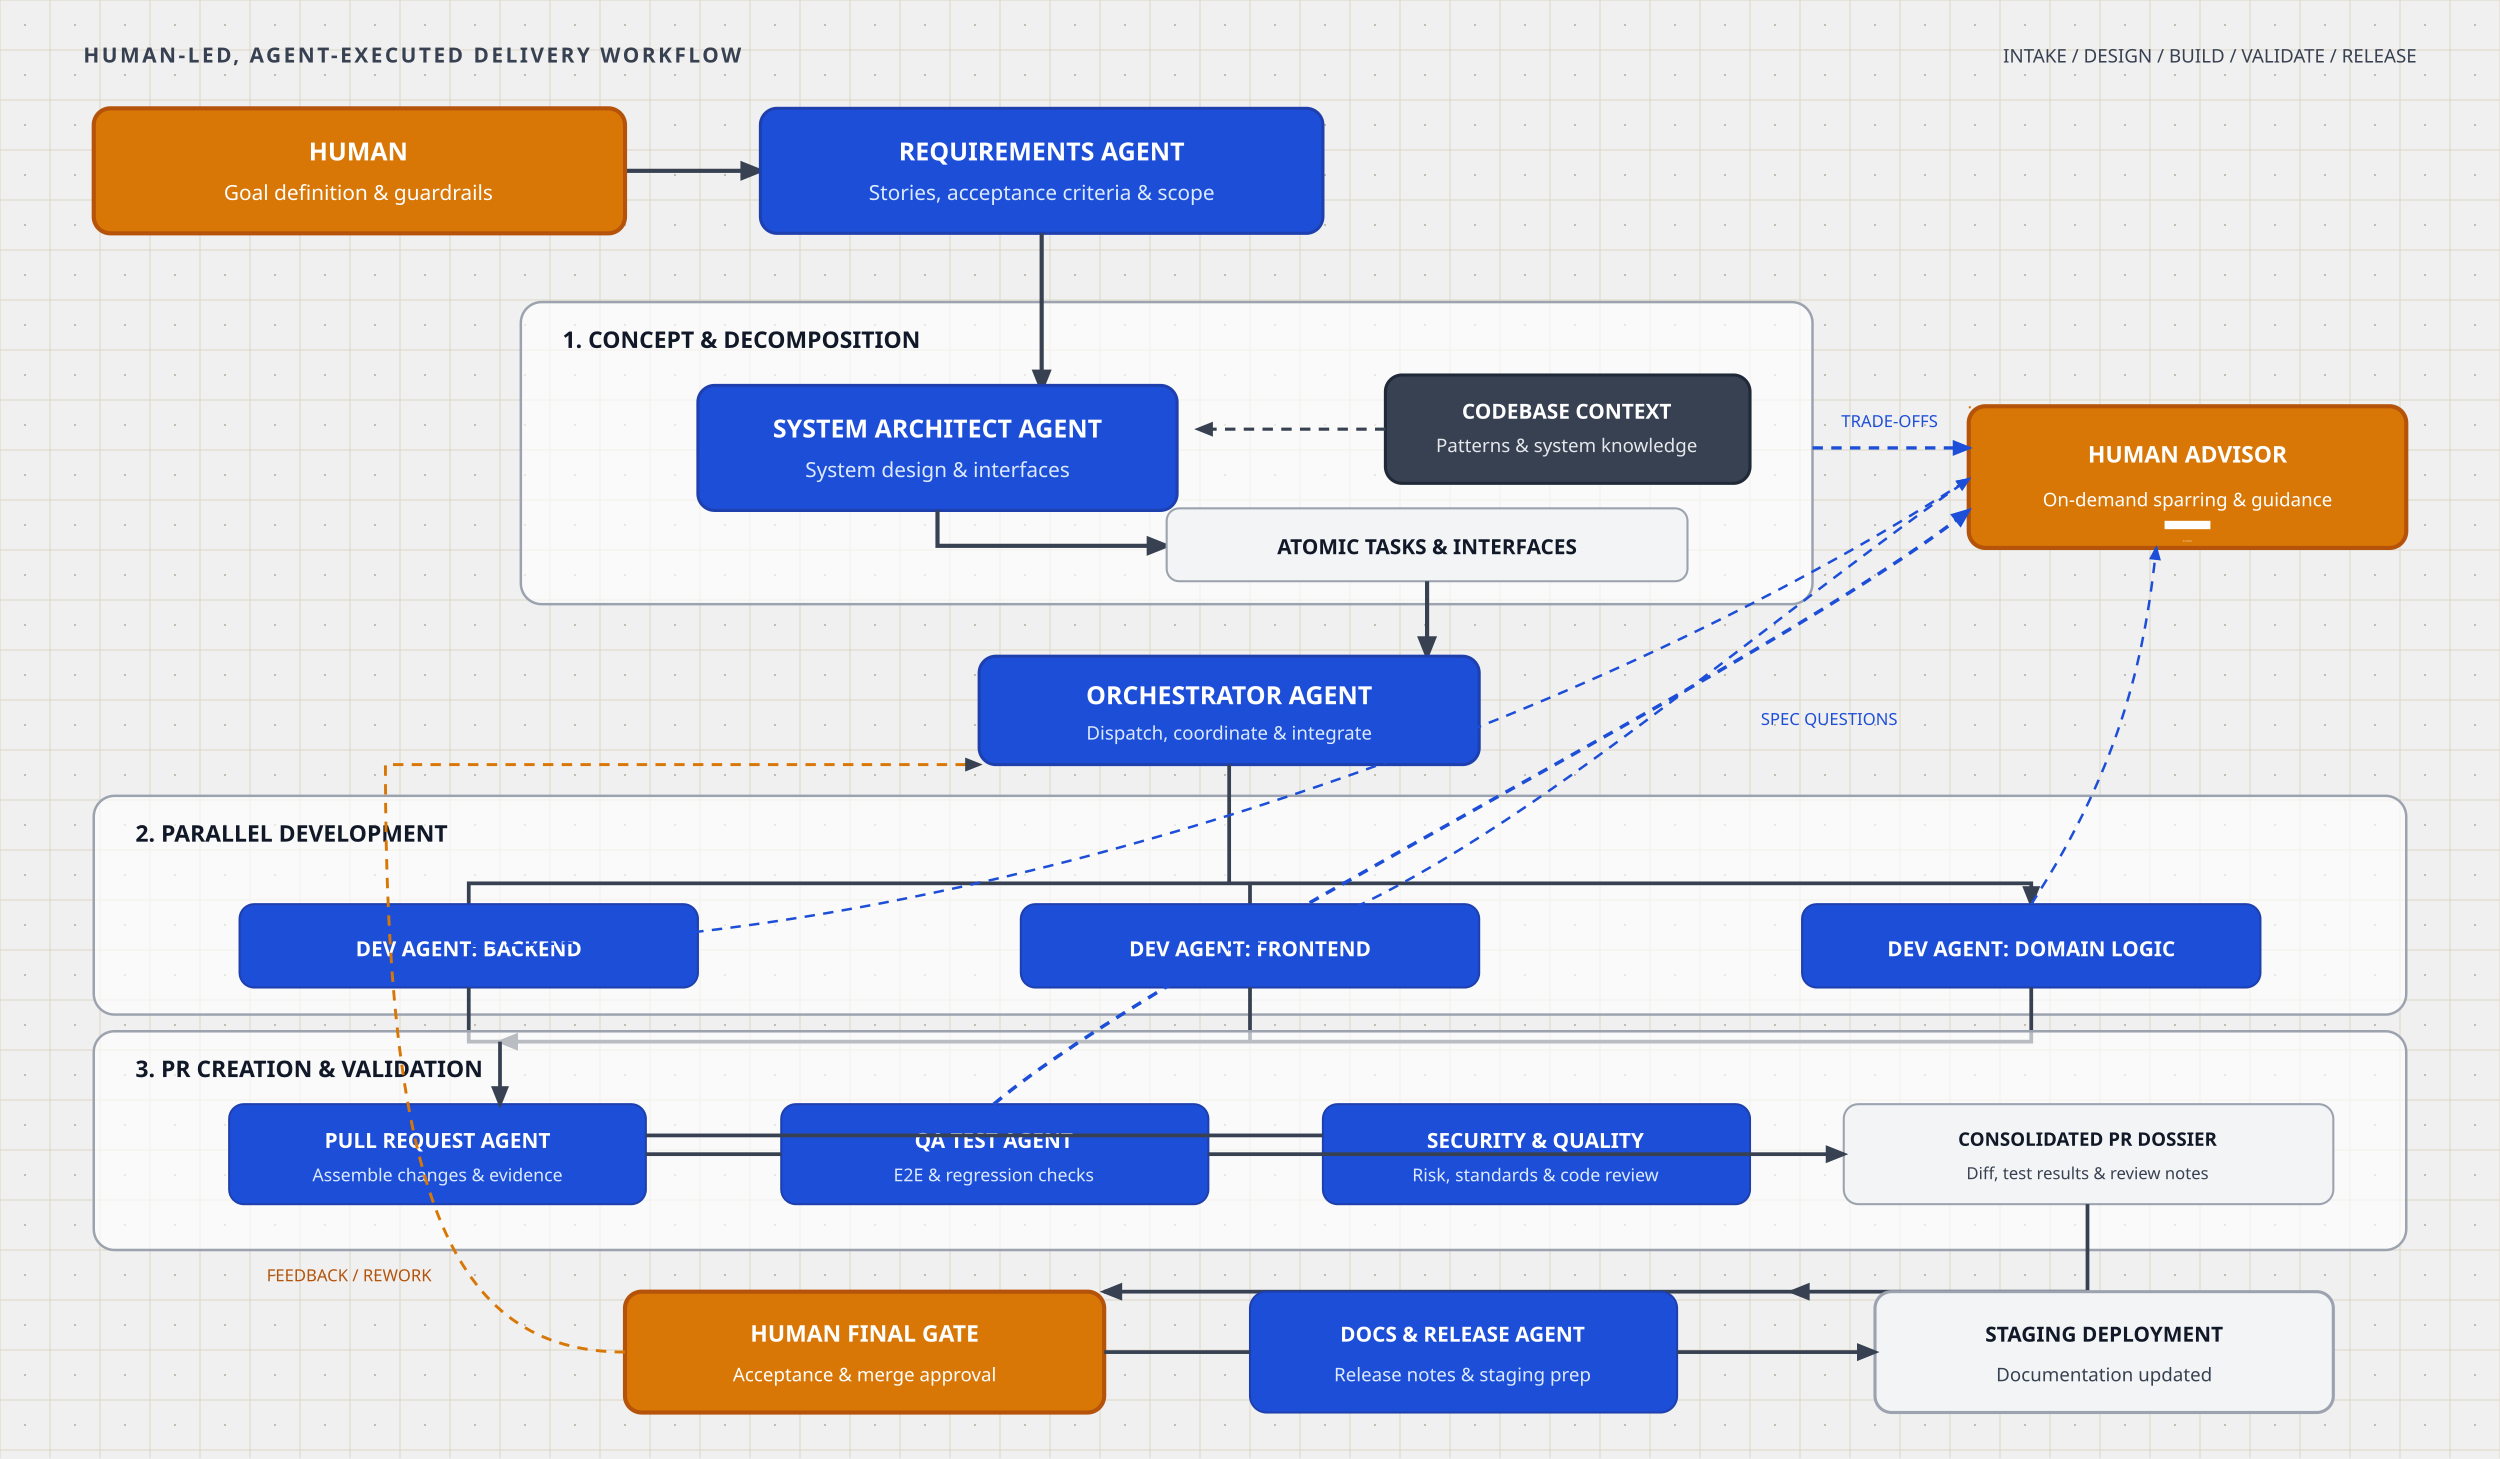
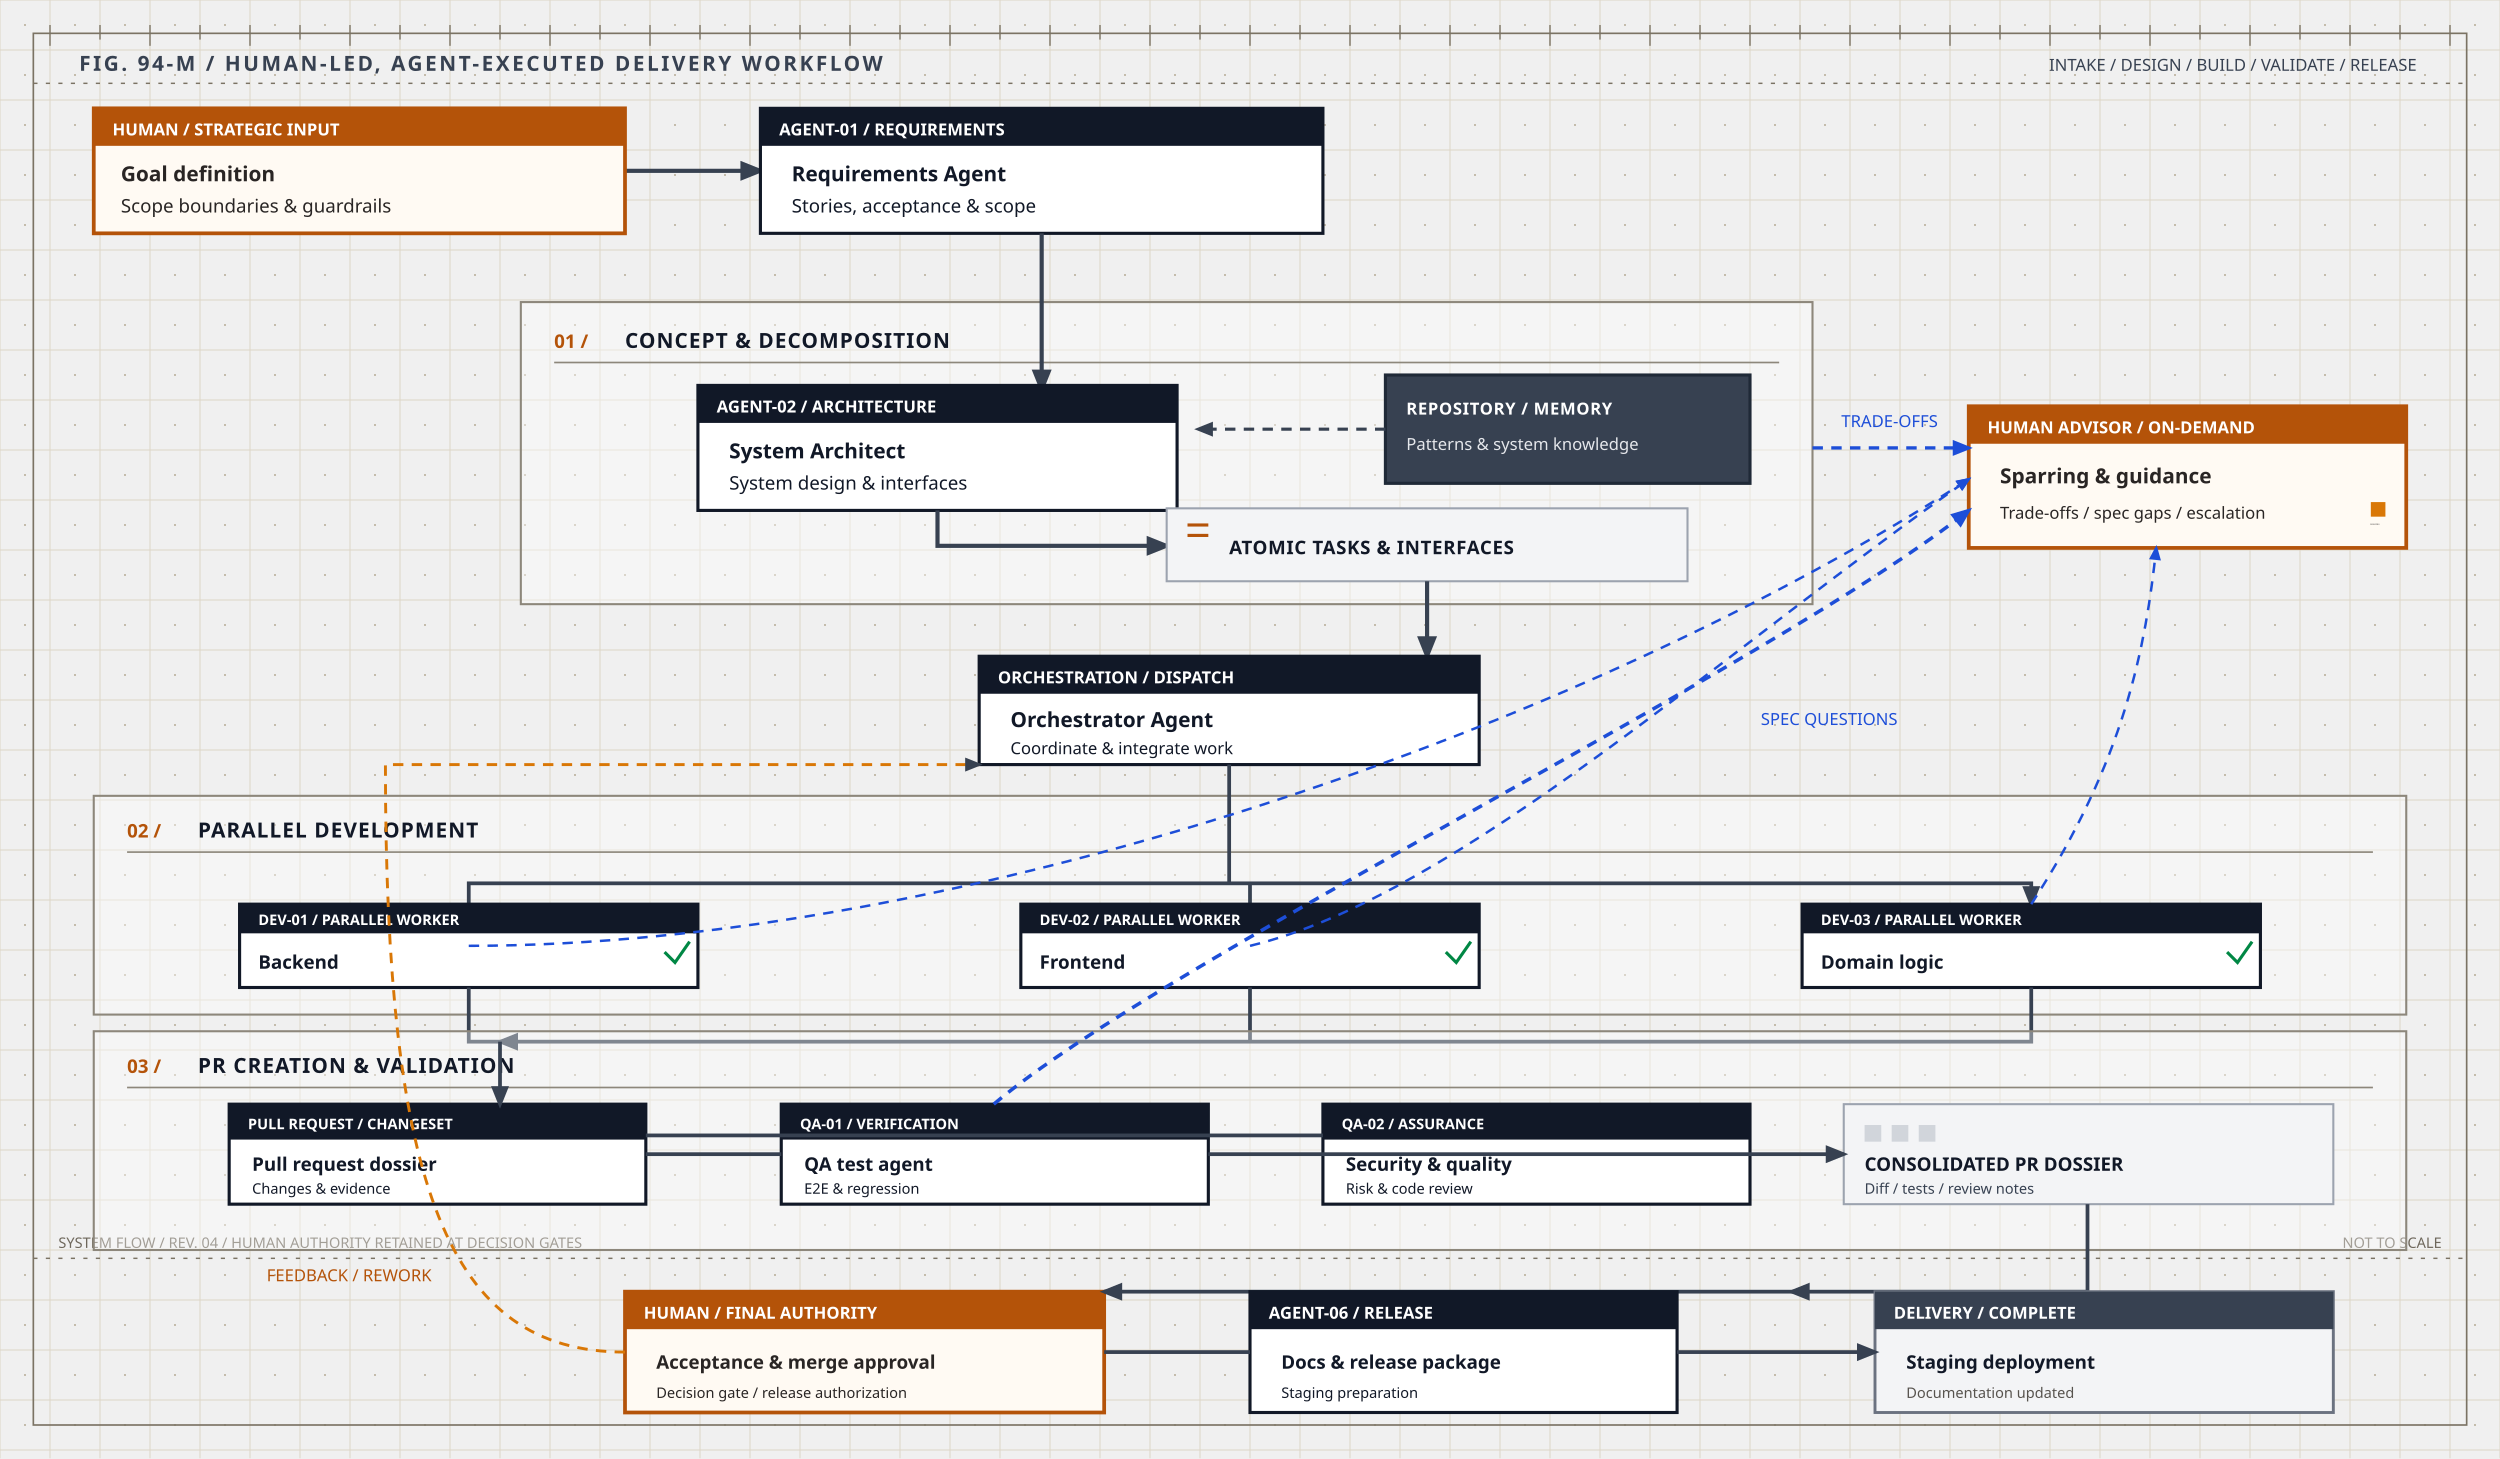
<svg xmlns="http://www.w3.org/2000/svg" id="multiAgentSvg" viewBox="0 0 1200 700" class="w-full h-auto max-h-[580px] drop-shadow-xs select-none">
  <defs>
    <pattern id="cadGrid" width="24" height="24" patternUnits="userSpaceOnUse">
      <rect width="24" height="24" fill="none" stroke="#ddd6c7" stroke-width="0.5" />
      <circle cx="12" cy="12" r="0.5" fill="#bbb19e" />
    </pattern>
    <marker id="arrow" viewBox="0 0 10 10" refX="8" refY="5" markerWidth="6" markerHeight="6" orient="auto">
      <path d="M 0 1 L 10 5 L 0 9 z" fill="#374151" />
    </marker>
    <marker id="arrow-blue" viewBox="0 0 10 10" refX="8" refY="5" markerWidth="6" markerHeight="6" orient="auto">
      <path d="M 0 1 L 10 5 L 0 9 z" fill="#1d4ed8" />
    </marker>
    <marker id="arrow-green" viewBox="0 0 10 10" refX="8" refY="5" markerWidth="6" markerHeight="6" orient="auto">
      <path d="M 0 1 L 10 5 L 0 9 z" fill="#008744" />
    </marker>
  </defs>
+   <style>
+     #multiAgentSvg .agent-node &gt; rect:first-child { fill: #fff; stroke: #111827; stroke-width: 1.5; }
+     #multiAgentSvg .agent-node &gt; text:not(.node-kicker) { fill: #111827; }
+     #multiAgentSvg .hitl-node &gt; rect:first-child { fill: #fffaf3; stroke: #b45309; stroke-width: 1.8; }
+     #multiAgentSvg .hitl-node &gt; text:not(.node-kicker) { fill: #292524; }
+     #multiAgentSvg .node-kicker { fill: #fff !important; }
+     #multiAgentSvg .phase-frame { fill: #fff; fill-opacity: .36; stroke: #8d877b; stroke-width: 1; }
+     #multiAgentSvg .phase-rule { stroke: #8d877b; stroke-width: .8; }
+   </style>
  <rect width="1200" height="700" fill="url(#cadGrid)" />
+   <rect x="16" y="16" width="1168" height="668" fill="none" stroke="#7b7364" stroke-width=".8" />
+   <path d="M 16 40 H 1184 M 16 604 H 1184" fill="none" stroke="#7b7364" stroke-width=".7" stroke-dasharray="2 4" />
+   <path d="M 24 12 V 22 M 48 12 V 19 M 72 12 V 22 M 96 12 V 19 M 120 12 V 22 M 144 12 V 19 M 168 12 V 22 M 192 12 V 19 M 216 12 V 22 M 240 12 V 19 M 264 12 V 22 M 288 12 V 19 M 312 12 V 22 M 336 12 V 19 M 360 12 V 22 M 384 12 V 19 M 408 12 V 22 M 432 12 V 19 M 456 12 V 22 M 480 12 V 19 M 504 12 V 22 M 528 12 V 19 M 552 12 V 22 M 576 12 V 19 M 600 12 V 22 M 624 12 V 19 M 648 12 V 22 M 672 12 V 19 M 696 12 V 22 M 720 12 V 19 M 744 12 V 22 M 768 12 V 19 M 792 12 V 22 M 816 12 V 19 M 840 12 V 22 M 864 12 V 19 M 888 12 V 22 M 912 12 V 19 M 936 12 V 22 M 960 12 V 19 M 984 12 V 22 M 1008 12 V 19 M 1032 12 V 22 M 1056 12 V 19 M 1080 12 V 22 M 1104 12 V 19 M 1128 12 V 22 M 1152 12 V 19 M 1176 12 V 22" fill="none" stroke="#7b7364" stroke-width=".65" />
  <g font-family="JetBrains Mono" fill="#374151">
-     <text x="40" y="30" font-size="10" font-weight="700" letter-spacing="1.2">HUMAN-LED, AGENT-EXECUTED DELIVERY WORKFLOW</text>
-     <text x="1160" y="30" text-anchor="end" font-size="9">INTAKE / DESIGN / BUILD / VALIDATE / RELEASE</text>
+     <text x="38" y="34" font-size="10" font-weight="700" letter-spacing="1.2">FIG. 94-M / HUMAN-LED, AGENT-EXECUTED DELIVERY WORKFLOW</text>
+     <text x="1160" y="34" text-anchor="end" font-size="8">INTAKE / DESIGN / BUILD / VALIDATE / RELEASE</text>
+     <text x="28" y="599" font-size="7" fill="#6e675b">SYSTEM FLOW / REV. 04 / HUMAN AUTHORITY RETAINED AT DECISION GATES</text>
+     <text x="1172" y="599" text-anchor="end" font-size="7" fill="#6e675b">NOT TO SCALE</text>
  </g>
  <path d="M 300 82 H 365" fill="none" stroke="#374151" stroke-width="2" marker-end="url(#arrow)" />
  <g id="node-hitl-01" class="dag-node hitl-node cursor-pointer group" data-node-key="hitl-01">
-     <rect x="45" y="52" width="255" height="60" rx="8" fill="#d97706" stroke="#b45309" stroke-width="2" />
-     <text x="172" y="77" text-anchor="middle" font-family="JetBrains Mono" font-size="12" font-weight="700" fill="#fff">HUMAN</text>
-     <text x="172" y="96" text-anchor="middle" font-family="JetBrains Mono" font-size="10" fill="#fff">Goal definition &amp; guardrails</text>
+     <rect x="45" y="52" width="255" height="60" fill="#fffaf3" stroke="#b45309" stroke-width="1.8" />
+     <rect x="45" y="52" width="255" height="18" fill="#b45309" />
+     <text class="node-kicker" x="54" y="65" font-family="JetBrains Mono" font-size="8" font-weight="700">HUMAN / STRATEGIC INPUT</text>
+     <text x="58" y="87" font-family="JetBrains Mono" font-size="10" font-weight="700" fill="#292524">Goal definition</text>
+     <text x="58" y="102" font-family="JetBrains Mono" font-size="9" fill="#57534e">Scope boundaries &amp; guardrails</text>
  </g>
  <g id="node-agent-01" class="dag-node agent-node cursor-pointer group" data-node-key="agent-01">
-     <rect x="365" y="52" width="270" height="60" rx="8" fill="#1d4ed8" stroke="#1e40af" stroke-width="1.5" />
-     <text x="500" y="77" text-anchor="middle" font-family="JetBrains Mono" font-size="12" font-weight="700" fill="#fff">REQUIREMENTS AGENT</text>
-     <text x="500" y="96" text-anchor="middle" font-family="JetBrains Mono" font-size="10" fill="#dbeafe">Stories, acceptance criteria &amp; scope</text>
+     <rect x="365" y="52" width="270" height="60" fill="#fff" stroke="#111827" stroke-width="1.5" />
+     <rect x="365" y="52" width="270" height="18" fill="#111827" />
+     <text class="node-kicker" x="374" y="65" font-family="JetBrains Mono" font-size="8" font-weight="700">AGENT-01 / REQUIREMENTS</text>
+     <text x="380" y="87" font-family="JetBrains Mono" font-size="10" font-weight="700" fill="#111827">Requirements Agent</text>
+     <text x="380" y="102" font-family="JetBrains Mono" font-size="9" fill="#57534e">Stories, acceptance &amp; scope</text>
  </g>
-   <rect x="250" y="145" width="620" height="145" rx="10" fill="#fff" fill-opacity="0.65" stroke="#9ca3af" stroke-width="1.2" />
-   <text x="270" y="167" font-family="JetBrains Mono" font-size="11" font-weight="700" fill="#111827">1. CONCEPT &amp; DECOMPOSITION</text>
+   <rect class="phase-frame" x="250" y="145" width="620" height="145" />
+   <text x="266" y="167" font-family="JetBrains Mono" font-size="9" font-weight="700" fill="#b45309">01 /</text>
+   <text x="300" y="167" font-family="JetBrains Mono" font-size="10" font-weight="700" letter-spacing=".5" fill="#111827">CONCEPT &amp; DECOMPOSITION</text>
+   <line class="phase-rule" x1="266" y1="174" x2="854" y2="174" />
  <path d="M 500 112 V 187" fill="none" stroke="#374151" stroke-width="2" marker-end="url(#arrow)" />
  <g id="node-agent-02" class="dag-node agent-node cursor-pointer group" data-node-key="agent-02">
-     <rect x="335" y="185" width="230" height="60" rx="8" fill="#1d4ed8" stroke="#1e40af" stroke-width="1.5" />
-     <text x="450" y="210" text-anchor="middle" font-family="JetBrains Mono" font-size="12" font-weight="700" fill="#fff">SYSTEM ARCHITECT AGENT</text>
-     <text x="450" y="229" text-anchor="middle" font-family="JetBrains Mono" font-size="10" fill="#dbeafe">System design &amp; interfaces</text>
+     <rect x="335" y="185" width="230" height="60" fill="#fff" stroke="#111827" stroke-width="1.5" />
+     <rect x="335" y="185" width="230" height="18" fill="#111827" />
+     <text class="node-kicker" x="344" y="198" font-family="JetBrains Mono" font-size="8" font-weight="700">AGENT-02 / ARCHITECTURE</text>
+     <text x="350" y="220" font-family="JetBrains Mono" font-size="10" font-weight="700" fill="#111827">System Architect</text>
+     <text x="350" y="235" font-family="JetBrains Mono" font-size="9" fill="#57534e">System design &amp; interfaces</text>
  </g>
  <g class="cursor-pointer group" data-node-key="repo-context">
-     <rect x="665" y="180" width="175" height="52" rx="8" fill="#374151" stroke="#1f2937" stroke-width="1.5" />
-     <text x="752" y="201" text-anchor="middle" font-family="JetBrains Mono" font-size="10" font-weight="700" fill="#fff">CODEBASE CONTEXT</text>
-     <text x="752" y="217" text-anchor="middle" font-family="JetBrains Mono" font-size="9" fill="#e5e7eb">Patterns &amp; system knowledge</text>
+     <rect x="665" y="180" width="175" height="52" fill="#374151" stroke="#1f2937" stroke-width="1.5" />
+     <text x="675" y="199" font-family="JetBrains Mono" font-size="8" font-weight="700" letter-spacing=".3" fill="#fff">REPOSITORY / MEMORY</text>
+     <text x="675" y="216" font-family="JetBrains Mono" font-size="8" fill="#e5e7eb">Patterns &amp; system knowledge</text>
  </g>
  <path d="M 665 206 H 575" fill="none" stroke="#374151" stroke-width="1.5" stroke-dasharray="5 4" marker-end="url(#arrow)" />
  <path d="M 450 245 V 262 H 560" fill="none" stroke="#374151" stroke-width="2" marker-end="url(#arrow)" />
  <g>
-     <rect x="560" y="244" width="250" height="35" rx="6" fill="#f3f4f6" stroke="#9ca3af" />
-     <text x="685" y="266" text-anchor="middle" font-family="JetBrains Mono" font-size="10" font-weight="700" fill="#111827">ATOMIC TASKS &amp; INTERFACES</text>
+     <rect x="560" y="244" width="250" height="35" fill="#f3f4f6" stroke="#9ca3af" />
+     <path d="M 570 252 H 580 M 570 257 H 580" stroke="#b45309" stroke-width="1.5" />
+     <text x="590" y="266" font-family="JetBrains Mono" font-size="9" font-weight="700" letter-spacing=".3" fill="#111827">ATOMIC TASKS &amp; INTERFACES</text>
  </g>
  <g id="node-hitl-02" class="dag-node hitl-node cursor-pointer group" data-node-key="hitl-02">
-     <rect id="rectHitl02" x="945" y="195" width="210" height="68" rx="8" fill="#d97706" stroke="#b45309" stroke-width="2" />
-     <text id="titleHitl02" x="1050" y="222" text-anchor="middle" font-family="JetBrains Mono" font-size="11" font-weight="700" fill="#fff">HUMAN ADVISOR</text>
-     <text x="1050" y="243" text-anchor="middle" font-family="JetBrains Mono" font-size="9" fill="#fff">On-demand sparring &amp; guidance</text>
-     <rect id="pillHitl02" x="1039" y="250" width="22" height="4" fill="#fff" />
-     <rect id="headerHitl02" x="945" y="195" width="1" height="1" fill="#d97706" />
-     <text id="statusHitl02" x="1050" y="260" text-anchor="middle" font-size="1" fill="#fff">HOLDING</text>
+     <rect id="rectHitl02" x="945" y="195" width="210" height="68" fill="#fffaf3" stroke="#b45309" stroke-width="1.8" />
+     <rect id="headerHitl02" x="945" y="195" width="210" height="18" fill="#b45309" />
+     <text id="titleHitl02" class="node-kicker" x="954" y="208" font-family="JetBrains Mono" font-size="8" font-weight="700">HUMAN ADVISOR / ON-DEMAND</text>
+     <text x="960" y="232" font-family="JetBrains Mono" font-size="10" font-weight="700" fill="#292524">Sparring &amp; guidance</text>
+     <text x="960" y="249" font-family="JetBrains Mono" font-size="8" fill="#57534e">Trade-offs / spec gaps / escalation</text>
+     <rect id="pillHitl02" x="1138" y="241" width="7" height="7" fill="#d97706" />
+     <text id="statusHitl02" x="1140" y="252" text-anchor="middle" font-size="1" fill="#fff">HOLDING</text>
  </g>
  <path class="loop-element" d="M 870 215 H 945" fill="none" stroke="#1d4ed8" stroke-width="1.6" stroke-dasharray="5 4" marker-end="url(#arrow-blue)" />
  <text x="907" y="205" text-anchor="middle" font-family="JetBrains Mono" font-size="8" fill="#1d4ed8">TRADE-OFFS</text>
  <path d="M 685 279 V 315" fill="none" stroke="#374151" stroke-width="2" marker-end="url(#arrow)" />
  <g id="node-agent-03" class="dag-node agent-node cursor-pointer group" data-node-key="agent-03">
-     <rect x="470" y="315" width="240" height="52" rx="8" fill="#1d4ed8" stroke="#1e40af" stroke-width="1.5" />
-     <text x="590" y="338" text-anchor="middle" font-family="JetBrains Mono" font-size="12" font-weight="700" fill="#fff">ORCHESTRATOR AGENT</text>
-     <text x="590" y="355" text-anchor="middle" font-family="JetBrains Mono" font-size="9" fill="#dbeafe">Dispatch, coordinate &amp; integrate</text>
+     <rect x="470" y="315" width="240" height="52" fill="#fff" stroke="#111827" stroke-width="1.5" />
+     <rect x="470" y="315" width="240" height="18" fill="#111827" />
+     <text class="node-kicker" x="479" y="328" font-family="JetBrains Mono" font-size="8" font-weight="700">ORCHESTRATION / DISPATCH</text>
+     <text x="485" y="349" font-family="JetBrains Mono" font-size="10" font-weight="700" fill="#111827">Orchestrator Agent</text>
+     <text x="485" y="362" font-family="JetBrains Mono" font-size="8" fill="#57534e">Coordinate &amp; integrate work</text>
  </g>
-   <rect x="45" y="382" width="1110" height="105" rx="10" fill="#fff" fill-opacity="0.65" stroke="#9ca3af" stroke-width="1.2" />
-   <text x="65" y="404" font-family="JetBrains Mono" font-size="11" font-weight="700" fill="#111827">2. PARALLEL DEVELOPMENT</text>
+   <rect class="phase-frame" x="45" y="382" width="1110" height="105" />
+   <text x="61" y="402" font-family="JetBrains Mono" font-size="9" font-weight="700" fill="#b45309">02 /</text>
+   <text x="95" y="402" font-family="JetBrains Mono" font-size="10" font-weight="700" letter-spacing=".5" fill="#111827">PARALLEL DEVELOPMENT</text>
+   <line class="phase-rule" x1="61" y1="409" x2="1139" y2="409" />
  <path d="M 590 367 V 424 H 225 V 434 M 590 424 H 600 V 434 M 590 424 H 975 V 434" fill="none" stroke="#374151" stroke-width="1.8" marker-end="url(#arrow)" />
  <g id="node-agent-04" class="dag-node agent-node cursor-pointer group" data-node-key="agent-04">
-     <rect x="115" y="434" width="220" height="40" rx="7" fill="#1d4ed8" stroke="#1e40af" />
-     <text x="225" y="459" text-anchor="middle" font-family="JetBrains Mono" font-size="10" font-weight="700" fill="#fff">DEV AGENT: BACKEND</text>
+     <rect x="115" y="434" width="220" height="40" fill="#fff" stroke="#111827" stroke-width="1.4" />
+     <rect x="115" y="434" width="220" height="14" fill="#111827" />
+     <text class="node-kicker" x="124" y="444" font-family="JetBrains Mono" font-size="7" font-weight="700">DEV-01 / PARALLEL WORKER</text>
+     <text x="124" y="465" font-family="JetBrains Mono" font-size="9" font-weight="700" fill="#111827">Backend</text>
+     <path d="M 319 457 l 5 5 7 -10" fill="none" stroke="#008744" stroke-width="1.5" />
  </g>
  <g id="node-dev-frontend" class="dag-node agent-node cursor-pointer group">
-     <rect x="490" y="434" width="220" height="40" rx="7" fill="#1d4ed8" stroke="#1e40af" />
-     <text x="600" y="459" text-anchor="middle" font-family="JetBrains Mono" font-size="10" font-weight="700" fill="#fff">DEV AGENT: FRONTEND</text>
+     <rect x="490" y="434" width="220" height="40" fill="#fff" stroke="#111827" stroke-width="1.4" />
+     <rect x="490" y="434" width="220" height="14" fill="#111827" />
+     <text class="node-kicker" x="499" y="444" font-family="JetBrains Mono" font-size="7" font-weight="700">DEV-02 / PARALLEL WORKER</text>
+     <text x="499" y="465" font-family="JetBrains Mono" font-size="9" font-weight="700" fill="#111827">Frontend</text>
+     <path d="M 694 457 l 5 5 7 -10" fill="none" stroke="#008744" stroke-width="1.5" />
  </g>
  <g id="node-dev-domain" class="dag-node agent-node cursor-pointer group">
-     <rect x="865" y="434" width="220" height="40" rx="7" fill="#1d4ed8" stroke="#1e40af" />
-     <text x="975" y="459" text-anchor="middle" font-family="JetBrains Mono" font-size="10" font-weight="700" fill="#fff">DEV AGENT: DOMAIN LOGIC</text>
+     <rect x="865" y="434" width="220" height="40" fill="#fff" stroke="#111827" stroke-width="1.4" />
+     <rect x="865" y="434" width="220" height="14" fill="#111827" />
+     <text class="node-kicker" x="874" y="444" font-family="JetBrains Mono" font-size="7" font-weight="700">DEV-03 / PARALLEL WORKER</text>
+     <text x="874" y="465" font-family="JetBrains Mono" font-size="9" font-weight="700" fill="#111827">Domain logic</text>
+     <path d="M 1069 457 l 5 5 7 -10" fill="none" stroke="#008744" stroke-width="1.5" />
  </g>
  <path d="M 225 474 V 500 H 240 M 600 474 V 500 H 240 M 975 474 V 500 H 240" fill="none" stroke="#374151" stroke-width="1.8" marker-end="url(#arrow)" />
  <path class="loop-element" d="M 225 454 C 460 454 760 350 945 230" fill="none" stroke="#1d4ed8" stroke-width="1.2" stroke-dasharray="5 4" marker-end="url(#arrow-blue)" />
  <path class="loop-element" d="M 600 454 C 700 430 830 310 945 230" fill="none" stroke="#1d4ed8" stroke-width="1.2" stroke-dasharray="5 4" marker-end="url(#arrow-blue)" />
  <path class="loop-element" d="M 975 434 C 1020 365 1030 310 1035 263" fill="none" stroke="#1d4ed8" stroke-width="1.2" stroke-dasharray="5 4" marker-end="url(#arrow-blue)" />
  <text x="878" y="348" text-anchor="middle" font-family="JetBrains Mono" font-size="8" fill="#1d4ed8">SPEC QUESTIONS</text>
-   <rect x="45" y="495" width="1110" height="105" rx="10" fill="#fff" fill-opacity="0.65" stroke="#9ca3af" stroke-width="1.2" />
-   <text x="65" y="517" font-family="JetBrains Mono" font-size="11" font-weight="700" fill="#111827">3. PR CREATION &amp; VALIDATION</text>
+   <rect class="phase-frame" x="45" y="495" width="1110" height="105" />
+   <text x="61" y="515" font-family="JetBrains Mono" font-size="9" font-weight="700" fill="#b45309">03 /</text>
+   <text x="95" y="515" font-family="JetBrains Mono" font-size="10" font-weight="700" letter-spacing=".5" fill="#111827">PR CREATION &amp; VALIDATION</text>
+   <line class="phase-rule" x1="61" y1="522" x2="1139" y2="522" />
  <g id="node-pr-agent" class="dag-node agent-node cursor-pointer group">
-     <rect x="110" y="530" width="200" height="48" rx="7" fill="#1d4ed8" stroke="#1e40af" />
-     <text x="210" y="551" text-anchor="middle" font-family="JetBrains Mono" font-size="10" font-weight="700" fill="#fff">PULL REQUEST AGENT</text>
-     <text x="210" y="567" text-anchor="middle" font-family="JetBrains Mono" font-size="8.5" fill="#dbeafe">Assemble changes &amp; evidence</text>
+     <rect x="110" y="530" width="200" height="48" fill="#fff" stroke="#111827" stroke-width="1.4" />
+     <rect x="110" y="530" width="200" height="17" fill="#111827" />
+     <text class="node-kicker" x="119" y="542" font-family="JetBrains Mono" font-size="7" font-weight="700">PULL REQUEST / CHANGESET</text>
+     <text x="121" y="562" font-family="JetBrains Mono" font-size="9" font-weight="700" fill="#111827">Pull request dossier</text>
+     <text x="121" y="573" font-family="JetBrains Mono" font-size="7" fill="#57534e">Changes &amp; evidence</text>
  </g>
  <g id="node-agent-05" class="dag-node agent-node cursor-pointer group" data-node-key="agent-05">
-     <rect id="rectAgent05" x="375" y="530" width="205" height="48" rx="7" fill="#1d4ed8" stroke="#1e40af" />
-     <text x="477" y="551" text-anchor="middle" font-family="JetBrains Mono" font-size="10" font-weight="700" fill="#fff">QA TEST AGENT</text>
-     <text x="477" y="567" text-anchor="middle" font-family="JetBrains Mono" font-size="8.5" fill="#dbeafe">E2E &amp; regression checks</text>
+     <rect id="rectAgent05" x="375" y="530" width="205" height="48" fill="#fff" stroke="#111827" stroke-width="1.4" />
+     <rect x="375" y="530" width="205" height="17" fill="#111827" />
+     <text class="node-kicker" x="384" y="542" font-family="JetBrains Mono" font-size="7" font-weight="700">QA-01 / VERIFICATION</text>
+     <text x="386" y="562" font-family="JetBrains Mono" font-size="9" font-weight="700" fill="#111827">QA test agent</text>
+     <text x="386" y="573" font-family="JetBrains Mono" font-size="7" fill="#57534e">E2E &amp; regression</text>
  </g>
  <g id="node-qa-security" class="dag-node agent-node cursor-pointer group">
-     <rect x="635" y="530" width="205" height="48" rx="7" fill="#1d4ed8" stroke="#1e40af" />
-     <text x="737" y="551" text-anchor="middle" font-family="JetBrains Mono" font-size="10" font-weight="700" fill="#fff">SECURITY &amp; QUALITY</text>
-     <text x="737" y="567" text-anchor="middle" font-family="JetBrains Mono" font-size="8.5" fill="#dbeafe">Risk, standards &amp; code review</text>
+     <rect x="635" y="530" width="205" height="48" fill="#fff" stroke="#111827" stroke-width="1.4" />
+     <rect x="635" y="530" width="205" height="17" fill="#111827" />
+     <text class="node-kicker" x="644" y="542" font-family="JetBrains Mono" font-size="7" font-weight="700">QA-02 / ASSURANCE</text>
+     <text x="646" y="562" font-family="JetBrains Mono" font-size="9" font-weight="700" fill="#111827">Security &amp; quality</text>
+     <text x="646" y="573" font-family="JetBrains Mono" font-size="7" fill="#57534e">Risk &amp; code review</text>
  </g>
  <g>
-     <rect x="885" y="530" width="235" height="48" rx="7" fill="#f3f4f6" stroke="#9ca3af" />
-     <text x="1002" y="550" text-anchor="middle" font-family="JetBrains Mono" font-size="9" font-weight="700" fill="#111827">CONSOLIDATED PR DOSSIER</text>
-     <text x="1002" y="566" text-anchor="middle" font-family="JetBrains Mono" font-size="8" fill="#374151">Diff, test results &amp; review notes</text>
+     <rect x="885" y="530" width="235" height="48" fill="#f3f4f6" stroke="#9ca3af" />
+     <path d="M 895 540 h 8 v 8 h -8 z M 908 540 h 8 v 8 h -8 z M 921 540 h 8 v 8 h -8 z" fill="#d1d5db" />
+     <text x="895" y="562" font-family="JetBrains Mono" font-size="9" font-weight="700" fill="#111827">CONSOLIDATED PR DOSSIER</text>
+     <text x="895" y="573" font-family="JetBrains Mono" font-size="7" fill="#374151">Diff / tests / review notes</text>
  </g>
  <path d="M 240 500 V 530" fill="none" stroke="#374151" stroke-width="1.8" marker-end="url(#arrow)" />
  <path d="M 310 554 H 375 M 310 545 H 635 M 580 554 H 885 M 840 554 H 885" fill="none" stroke="#374151" stroke-width="1.8" marker-end="url(#arrow)" />
  <path id="path-blocked-link" class="loop-element" d="M 477 530 C 560 460 850 320 945 245" fill="none" stroke="#1d4ed8" stroke-width="1.7" stroke-dasharray="5 4" marker-end="url(#arrow-blue)" />
  <path id="path-resolved-link" d="M 477 530 C 560 460 850 320 945 245" fill="none" stroke="#008744" stroke-width="2.2" opacity="0" marker-end="url(#arrow-green)" />
  <g id="blockedCrossX" style="display:none">
    <circle cx="734" cy="405" r="9" fill="#fff" stroke="#d97706" stroke-width="2" />
    <path d="M 730 401 L 738 409 M 738 401 L 730 409" stroke="#d97706" stroke-width="2" />
  </g>
  <path d="M 1002 578 V 620 H 860" fill="none" stroke="#374151" stroke-width="1.8" marker-end="url(#arrow)" />
  <g id="node-hitl-03" class="dag-node hitl-node cursor-pointer group" data-node-key="hitl-03">
-     <rect x="300" y="620" width="230" height="58" rx="8" fill="#d97706" stroke="#b45309" stroke-width="2" />
-     <text x="415" y="644" text-anchor="middle" font-family="JetBrains Mono" font-size="11" font-weight="700" fill="#fff">HUMAN FINAL GATE</text>
-     <text x="415" y="663" text-anchor="middle" font-family="JetBrains Mono" font-size="9" fill="#fff">Acceptance &amp; merge approval</text>
+     <rect x="300" y="620" width="230" height="58" fill="#fffaf3" stroke="#b45309" stroke-width="1.8" />
+     <rect x="300" y="620" width="230" height="18" fill="#b45309" />
+     <text class="node-kicker" x="309" y="633" font-family="JetBrains Mono" font-size="8" font-weight="700">HUMAN / FINAL AUTHORITY</text>
+     <text x="315" y="657" font-family="JetBrains Mono" font-size="9" font-weight="700" fill="#292524">Acceptance &amp; merge approval</text>
+     <text x="315" y="671" font-family="JetBrains Mono" font-size="7" fill="#57534e">Decision gate / release authorization</text>
  </g>
  <path d="M 860 620 H 530" fill="none" stroke="#374151" stroke-width="1.8" marker-end="url(#arrow)" />
  <g id="node-agent-06" class="dag-node agent-node cursor-pointer group" data-node-key="agent-06">
-     <rect x="600" y="620" width="205" height="58" rx="8" fill="#1d4ed8" stroke="#1e40af" />
-     <text x="702" y="644" text-anchor="middle" font-family="JetBrains Mono" font-size="10" font-weight="700" fill="#fff">DOCS &amp; RELEASE AGENT</text>
-     <text x="702" y="663" text-anchor="middle" font-family="JetBrains Mono" font-size="9" fill="#dbeafe">Release notes &amp; staging prep</text>
+     <rect x="600" y="620" width="205" height="58" fill="#fff" stroke="#111827" stroke-width="1.5" />
+     <rect x="600" y="620" width="205" height="18" fill="#111827" />
+     <text class="node-kicker" x="609" y="633" font-family="JetBrains Mono" font-size="8" font-weight="700">AGENT-06 / RELEASE</text>
+     <text x="615" y="657" font-family="JetBrains Mono" font-size="9" font-weight="700" fill="#111827">Docs &amp; release package</text>
+     <text x="615" y="671" font-family="JetBrains Mono" font-size="7" fill="#57534e">Staging preparation</text>
  </g>
  <g id="node-deploy" class="cursor-pointer group" data-node-key="deploy">
-     <rect x="900" y="620" width="220" height="58" rx="8" fill="#f3f4f6" stroke="#9ca3af" stroke-width="1.5" />
-     <text x="1010" y="644" text-anchor="middle" font-family="JetBrains Mono" font-size="10" font-weight="700" fill="#111827">STAGING DEPLOYMENT</text>
-     <text x="1010" y="663" text-anchor="middle" font-family="JetBrains Mono" font-size="9" fill="#374151">Documentation updated</text>
+     <rect x="900" y="620" width="220" height="58" fill="#f3f4f6" stroke="#6b7280" stroke-width="1.4" />
+     <rect x="900" y="620" width="220" height="18" fill="#374151" />
+     <text x="909" y="633" font-family="JetBrains Mono" font-size="8" font-weight="700" fill="#fff">DELIVERY / COMPLETE</text>
+     <text x="915" y="657" font-family="JetBrains Mono" font-size="9" font-weight="700" fill="#111827">Staging deployment</text>
+     <text x="915" y="671" font-family="JetBrains Mono" font-size="7" fill="#57534e">Documentation updated</text>
  </g>
  <path d="M 530 649 H 600 M 805 649 H 900" fill="none" stroke="#374151" stroke-width="1.8" marker-end="url(#arrow)" />
  <path class="loop-element" d="M 300 649 C 215 649 185 570 185 367 H 470" fill="none" stroke="#d97706" stroke-width="1.4" stroke-dasharray="5 4" marker-end="url(#arrow)" />
  <text x="128" y="615" font-family="JetBrains Mono" font-size="8" fill="#b45309">FEEDBACK / REWORK</text>
  <circle id="simPacket" cx="-50" cy="-50" r="6" fill="#d97706" stroke="#fff" stroke-width="2" opacity="0" />
</svg>
